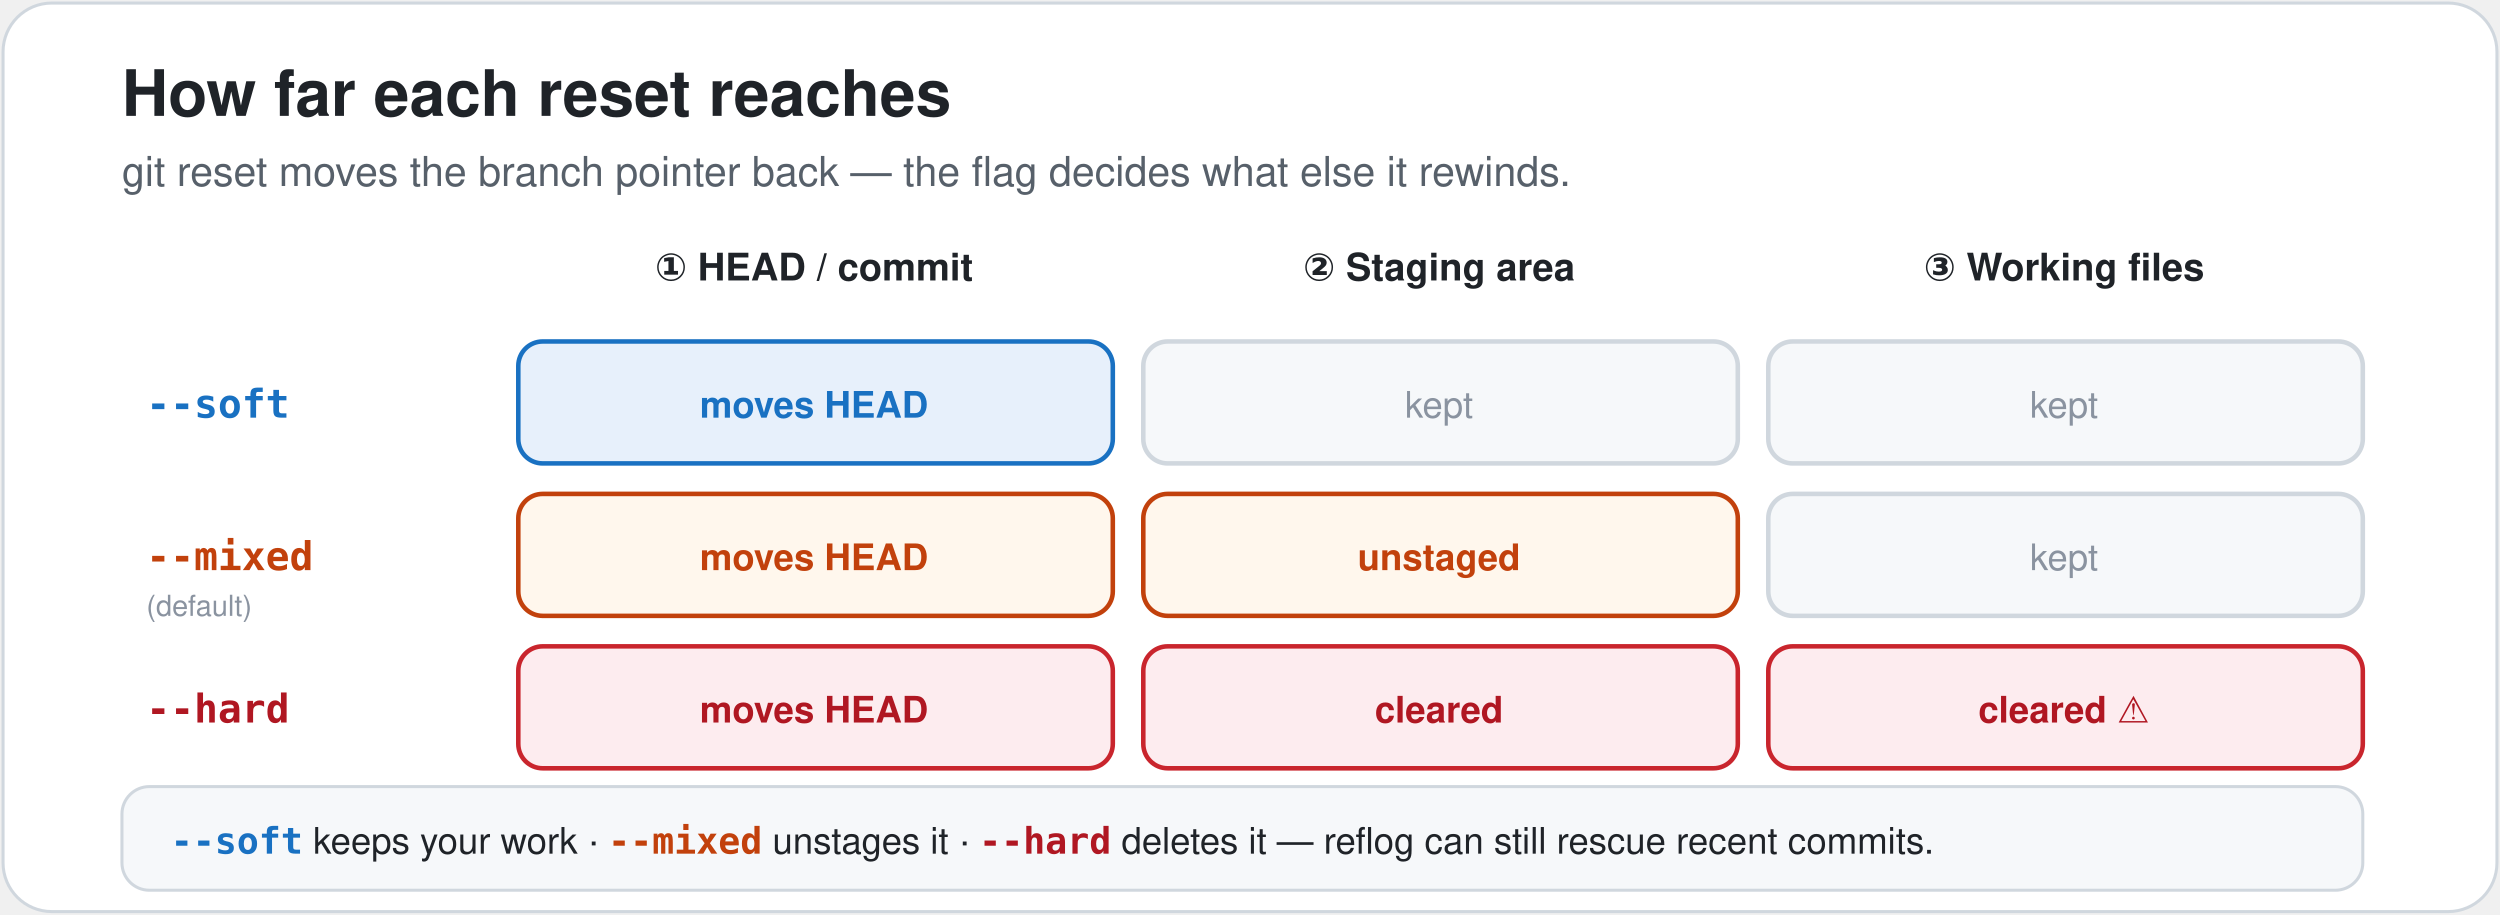
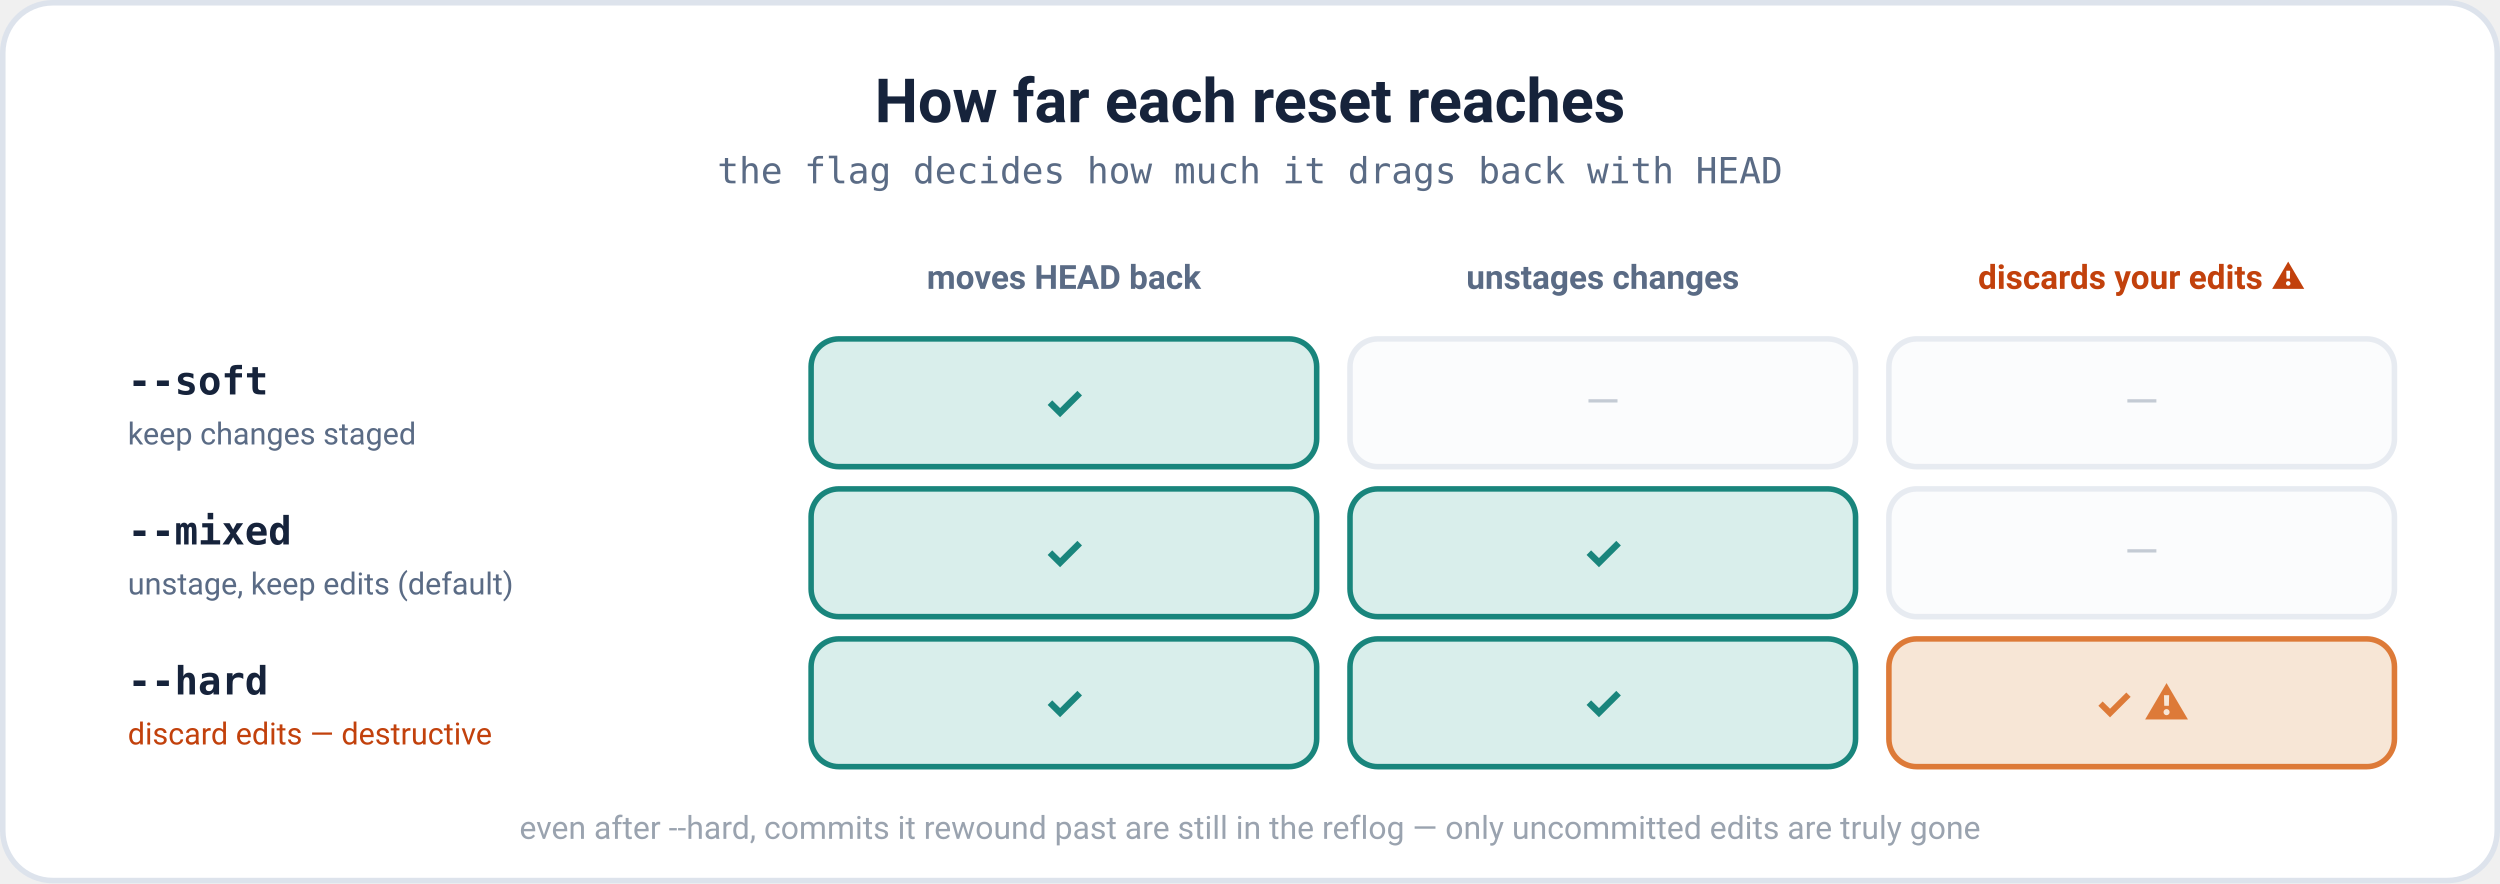
- <svg xmlns="http://www.w3.org/2000/svg" width="820" height="300" viewBox="0 0 820 300" font-family="Segoe UI, Helvetica, Arial, sans-serif">
-   <rect x="1" y="1" width="818" height="298" rx="16" fill="#ffffff" stroke="#d0d7de" />
-   <text x="40" y="38" font-size="21" font-weight="700" fill="#1f2328">How far each reset reaches</text>
-   <text x="40" y="61" font-size="13.5" fill="#57606a">git reset moves the branch pointer back — the flag decides what else it rewinds.</text>
-   <text x="267" y="92" text-anchor="middle" font-size="12.5" font-weight="700" fill="#1f2328">① HEAD / commit</text>
-   <text x="472" y="92" text-anchor="middle" font-size="12.5" font-weight="700" fill="#1f2328">② Staging area</text>
-   <text x="677" y="92" text-anchor="middle" font-size="12.5" font-weight="700" fill="#1f2328">③ Working files</text>
-   <text x="48" y="137" font-size="13" font-weight="700" fill="#1971c2" font-family="Consolas, Menlo, monospace">--soft</text>
-   <rect x="170" y="112" width="195" height="40" rx="8" fill="#e7f0fb" stroke="#1971c2" stroke-width="1.5" />
-   <text x="267" y="137" text-anchor="middle" font-size="12" font-weight="700" fill="#1971c2">moves HEAD</text>
-   <rect x="375" y="112" width="195" height="40" rx="8" fill="#f6f8fa" stroke="#d0d7de" stroke-width="1.5" />
-   <text x="472" y="137" text-anchor="middle" font-size="12" fill="#8a93a0">kept</text>
-   <rect x="580" y="112" width="195" height="40" rx="8" fill="#f6f8fa" stroke="#d0d7de" stroke-width="1.5" />
-   <text x="677" y="137" text-anchor="middle" font-size="12" fill="#8a93a0">kept</text>
-   <text x="48" y="187" font-size="13" font-weight="700" fill="#c2410c" font-family="Consolas, Menlo, monospace">--mixed</text>
-   <text x="48" y="202" font-size="9.5" fill="#8a93a0">(default)</text>
-   <rect x="170" y="162" width="195" height="40" rx="8" fill="#fff7ed" stroke="#c2410c" stroke-width="1.5" />
-   <text x="267" y="187" text-anchor="middle" font-size="12" font-weight="700" fill="#c2410c">moves HEAD</text>
-   <rect x="375" y="162" width="195" height="40" rx="8" fill="#fff7ed" stroke="#c2410c" stroke-width="1.5" />
-   <text x="472" y="187" text-anchor="middle" font-size="12" font-weight="700" fill="#c2410c">unstaged</text>
-   <rect x="580" y="162" width="195" height="40" rx="8" fill="#f6f8fa" stroke="#d0d7de" stroke-width="1.5" />
-   <text x="677" y="187" text-anchor="middle" font-size="12" fill="#8a93a0">kept</text>
-   <text x="48" y="237" font-size="13" font-weight="700" fill="#b01722" font-family="Consolas, Menlo, monospace">--hard</text>
-   <rect x="170" y="212" width="195" height="40" rx="8" fill="#fdecef" stroke="#c9252d" stroke-width="1.5" />
-   <text x="267" y="237" text-anchor="middle" font-size="12" font-weight="700" fill="#b01722">moves HEAD</text>
-   <rect x="375" y="212" width="195" height="40" rx="8" fill="#fdecef" stroke="#c9252d" stroke-width="1.5" />
-   <text x="472" y="237" text-anchor="middle" font-size="12" font-weight="700" fill="#b01722">cleared</text>
-   <rect x="580" y="212" width="195" height="40" rx="8" fill="#fdecef" stroke="#c9252d" stroke-width="1.5" />
-   <text x="677" y="237" text-anchor="middle" font-size="12" font-weight="700" fill="#b01722">cleared ⚠</text>
-   <rect x="40" y="258" width="735" height="34" rx="9" fill="#f6f8fa" stroke="#d0d7de" />
-   <text x="56" y="280" font-size="12" fill="#1f2328">
-     <tspan font-weight="700" fill="#1971c2" font-family="Consolas, Menlo, monospace">--soft</tspan> keeps your work · <tspan font-weight="700" fill="#c2410c" font-family="Consolas, Menlo, monospace">--mixed</tspan> unstages it · <tspan font-weight="700" fill="#b01722" font-family="Consolas, Menlo, monospace">--hard</tspan> deletes it — reflog can still rescue recent commits.</text>
+ <svg xmlns="http://www.w3.org/2000/svg" viewBox="0 0 900 318" font-family="'Segoe UI',system-ui,-apple-system,Roboto,sans-serif">
+   <rect x="1" y="1" width="898" height="316" rx="18" fill="#FFFFFF" stroke="#DDE3EC" stroke-width="2" />
+   <text x="450" y="44" text-anchor="middle" fill="#16233B" font-size="22" font-weight="700">How far each reset reaches</text>
+   <text x="450" y="66" text-anchor="middle" fill="#5A6B85" font-family="monospace" font-size="13">the flag decides how much it drags back with HEAD</text>
+   <text x="383" y="104" text-anchor="middle" fill="#5A6B85" font-size="12" font-weight="700">moves HEAD back</text>
+   <text x="577" y="104" text-anchor="middle" fill="#5A6B85" font-size="12" font-weight="700">unstages changes</text>
+   <text x="771" y="104" text-anchor="middle" fill="#C2410C" font-size="12" font-weight="700">discards your edits ⚠</text>
+   <text x="46" y="142" fill="#16233B" font-family="monospace" font-size="14" font-weight="700">--soft</text>
+   <text x="46" y="160" fill="#5A6B85" font-size="11">keep changes staged</text>
+   <rect x="292" y="122" width="182" height="46" rx="10" fill="#D9EEEB" stroke="#19857C" stroke-width="2" />
+   <text x="383" y="151" text-anchor="middle" fill="#19857C" font-size="17" font-weight="700">✓</text>
+   <rect x="486" y="122" width="182" height="46" rx="10" fill="#FBFCFD" stroke="#E7EBF1" stroke-width="2" />
+   <text x="577" y="150" text-anchor="middle" fill="#C4CBD4" font-size="16">—</text>
+   <rect x="680" y="122" width="182" height="46" rx="10" fill="#FBFCFD" stroke="#E7EBF1" stroke-width="2" />
+   <text x="771" y="150" text-anchor="middle" fill="#C4CBD4" font-size="16">—</text>
+   <text x="46" y="196" fill="#16233B" font-family="monospace" font-size="14" font-weight="700">--mixed</text>
+   <text x="46" y="214" fill="#5A6B85" font-size="11">unstage, keep edits (default)</text>
+   <rect x="292" y="176" width="182" height="46" rx="10" fill="#D9EEEB" stroke="#19857C" stroke-width="2" />
+   <text x="383" y="205" text-anchor="middle" fill="#19857C" font-size="17" font-weight="700">✓</text>
+   <rect x="486" y="176" width="182" height="46" rx="10" fill="#D9EEEB" stroke="#19857C" stroke-width="2" />
+   <text x="577" y="205" text-anchor="middle" fill="#19857C" font-size="17" font-weight="700">✓</text>
+   <rect x="680" y="176" width="182" height="46" rx="10" fill="#FBFCFD" stroke="#E7EBF1" stroke-width="2" />
+   <text x="771" y="204" text-anchor="middle" fill="#C4CBD4" font-size="16">—</text>
+   <text x="46" y="250" fill="#16233B" font-family="monospace" font-size="14" font-weight="700">--hard</text>
+   <text x="46" y="268" fill="#C2410C" font-size="11">discard edits — destructive</text>
+   <rect x="292" y="230" width="182" height="46" rx="10" fill="#D9EEEB" stroke="#19857C" stroke-width="2" />
+   <text x="383" y="259" text-anchor="middle" fill="#19857C" font-size="17" font-weight="700">✓</text>
+   <rect x="486" y="230" width="182" height="46" rx="10" fill="#D9EEEB" stroke="#19857C" stroke-width="2" />
+   <text x="577" y="259" text-anchor="middle" fill="#19857C" font-size="17" font-weight="700">✓</text>
+   <rect x="680" y="230" width="182" height="46" rx="10" fill="#F7E6D6" stroke="#DD7A38" stroke-width="2" />
+   <text x="771" y="259" text-anchor="middle" fill="#DD7A38" font-size="16" font-weight="700">✓ ⚠</text>
+   <text x="450" y="302" text-anchor="middle" fill="#9AA3AF" font-size="11.5">even after --hard, commits it rewound past are still in the reflog — only uncommitted edits are truly gone</text>
</svg>
